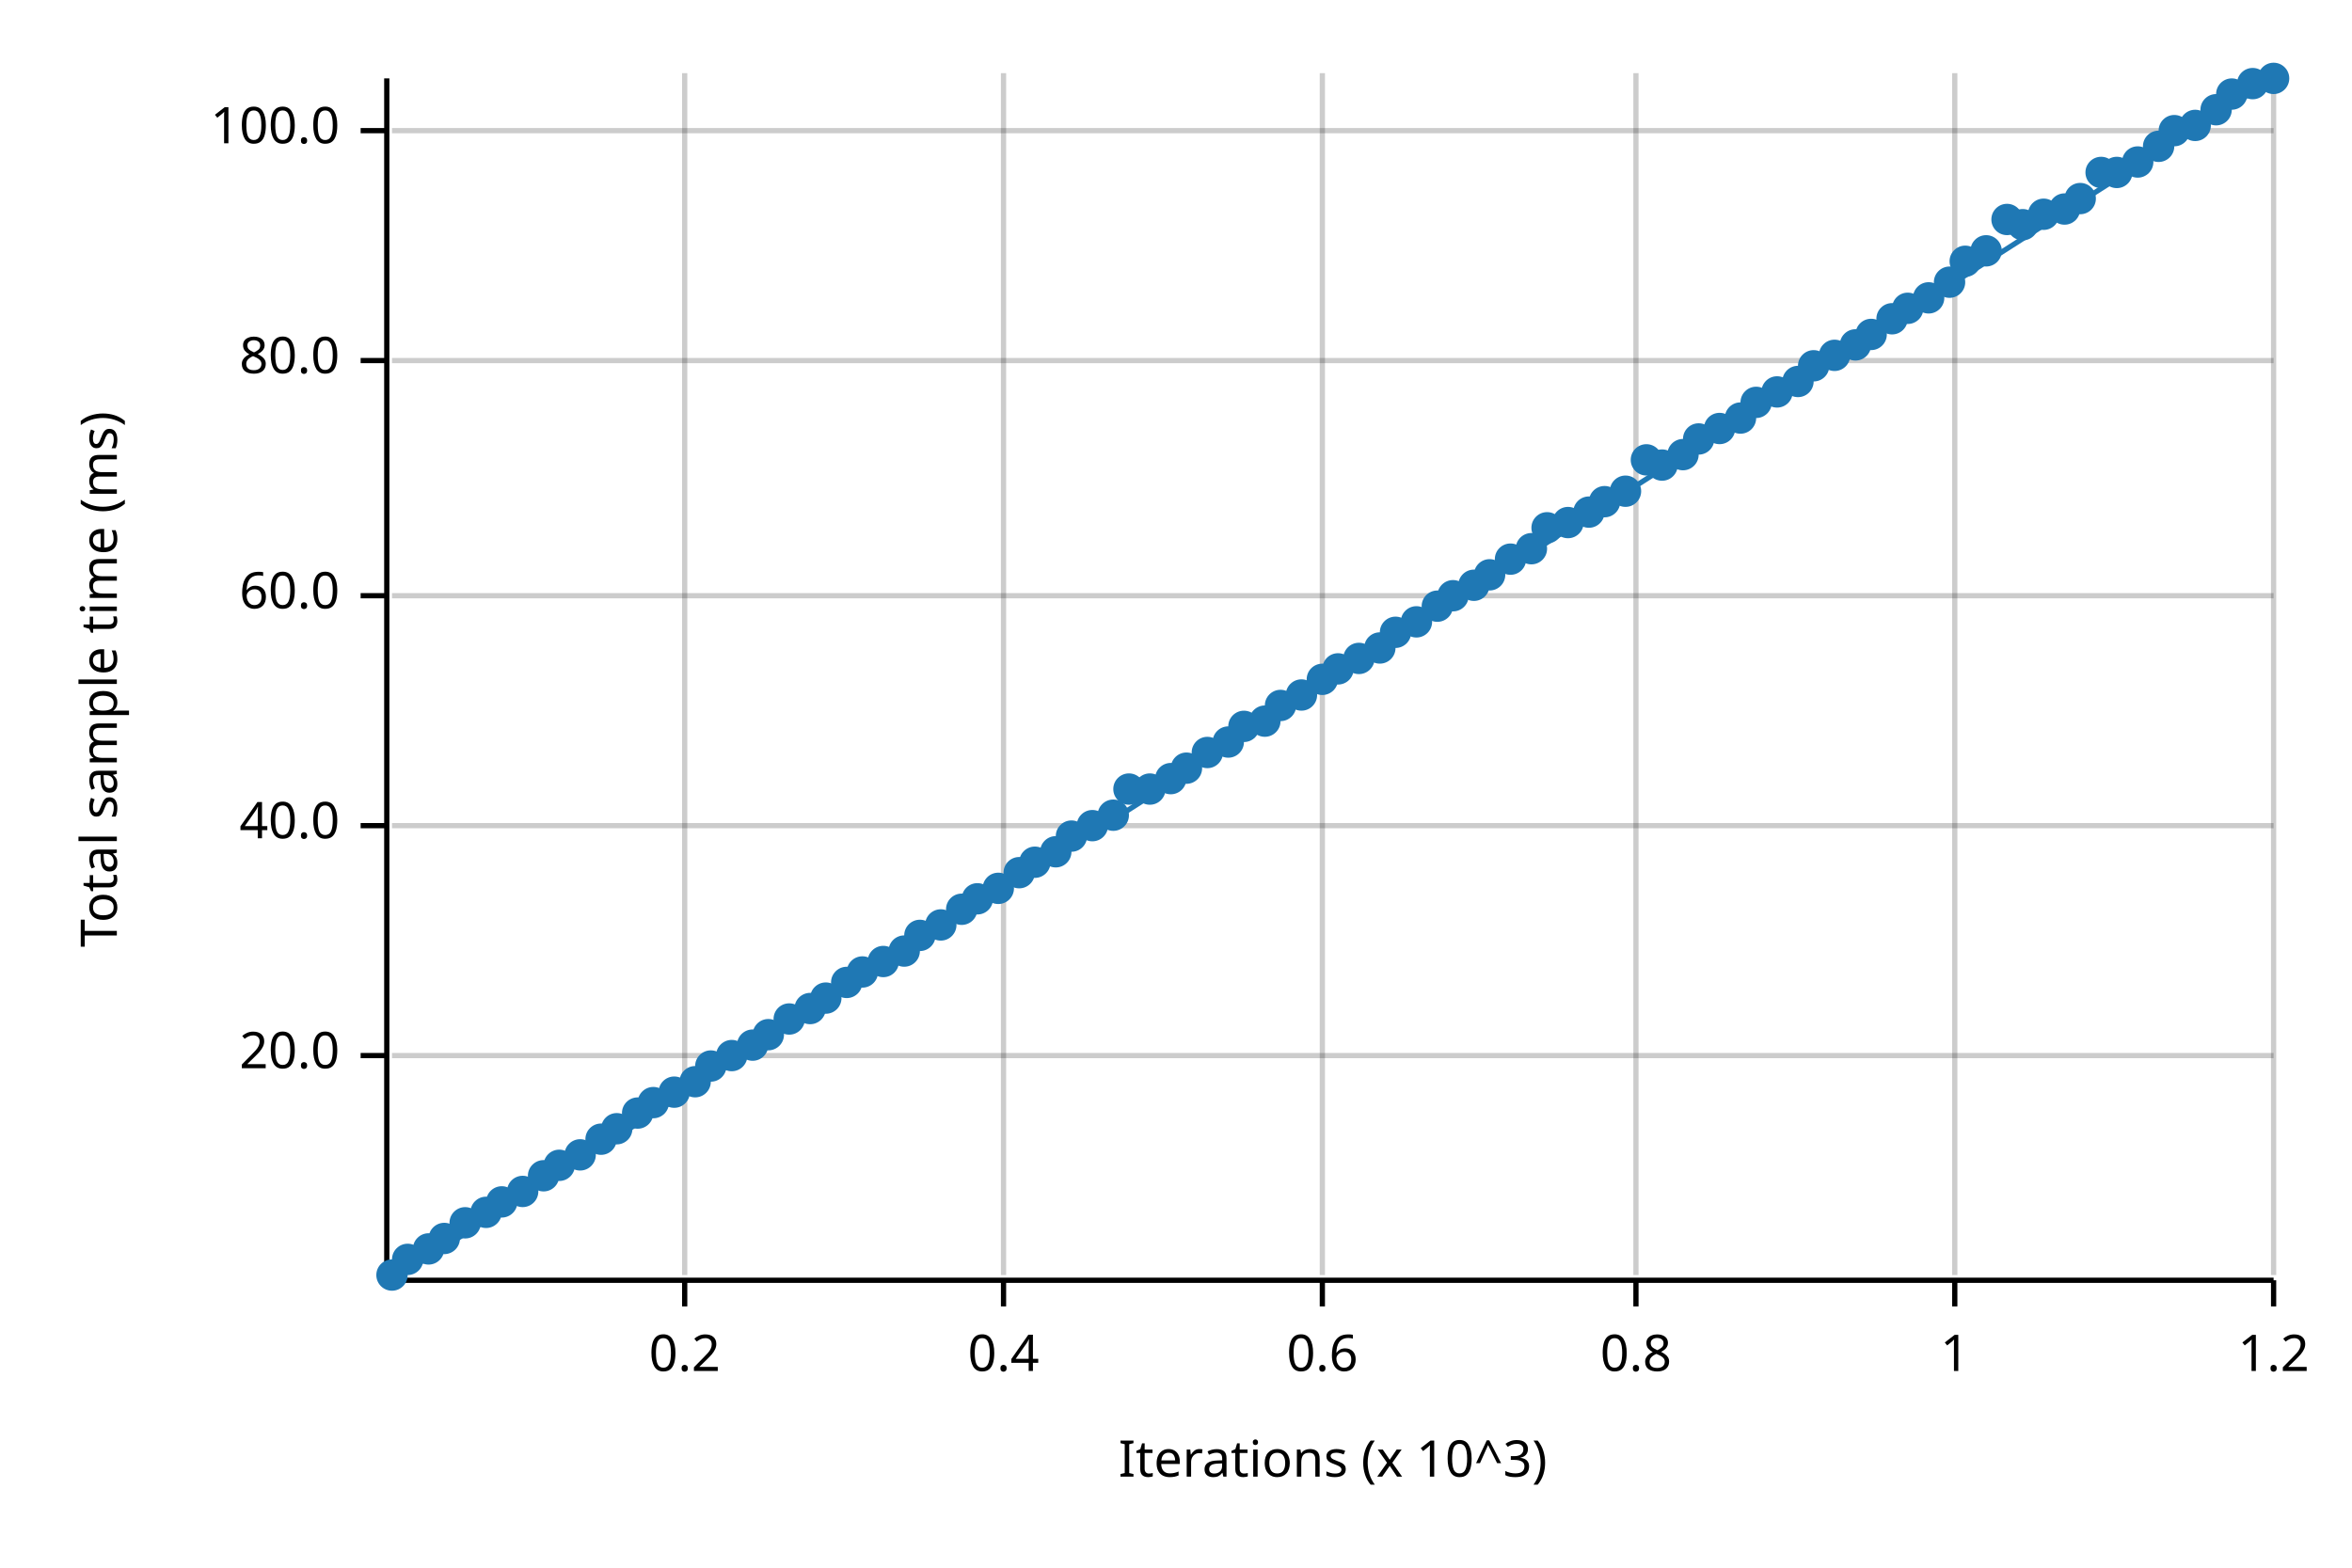
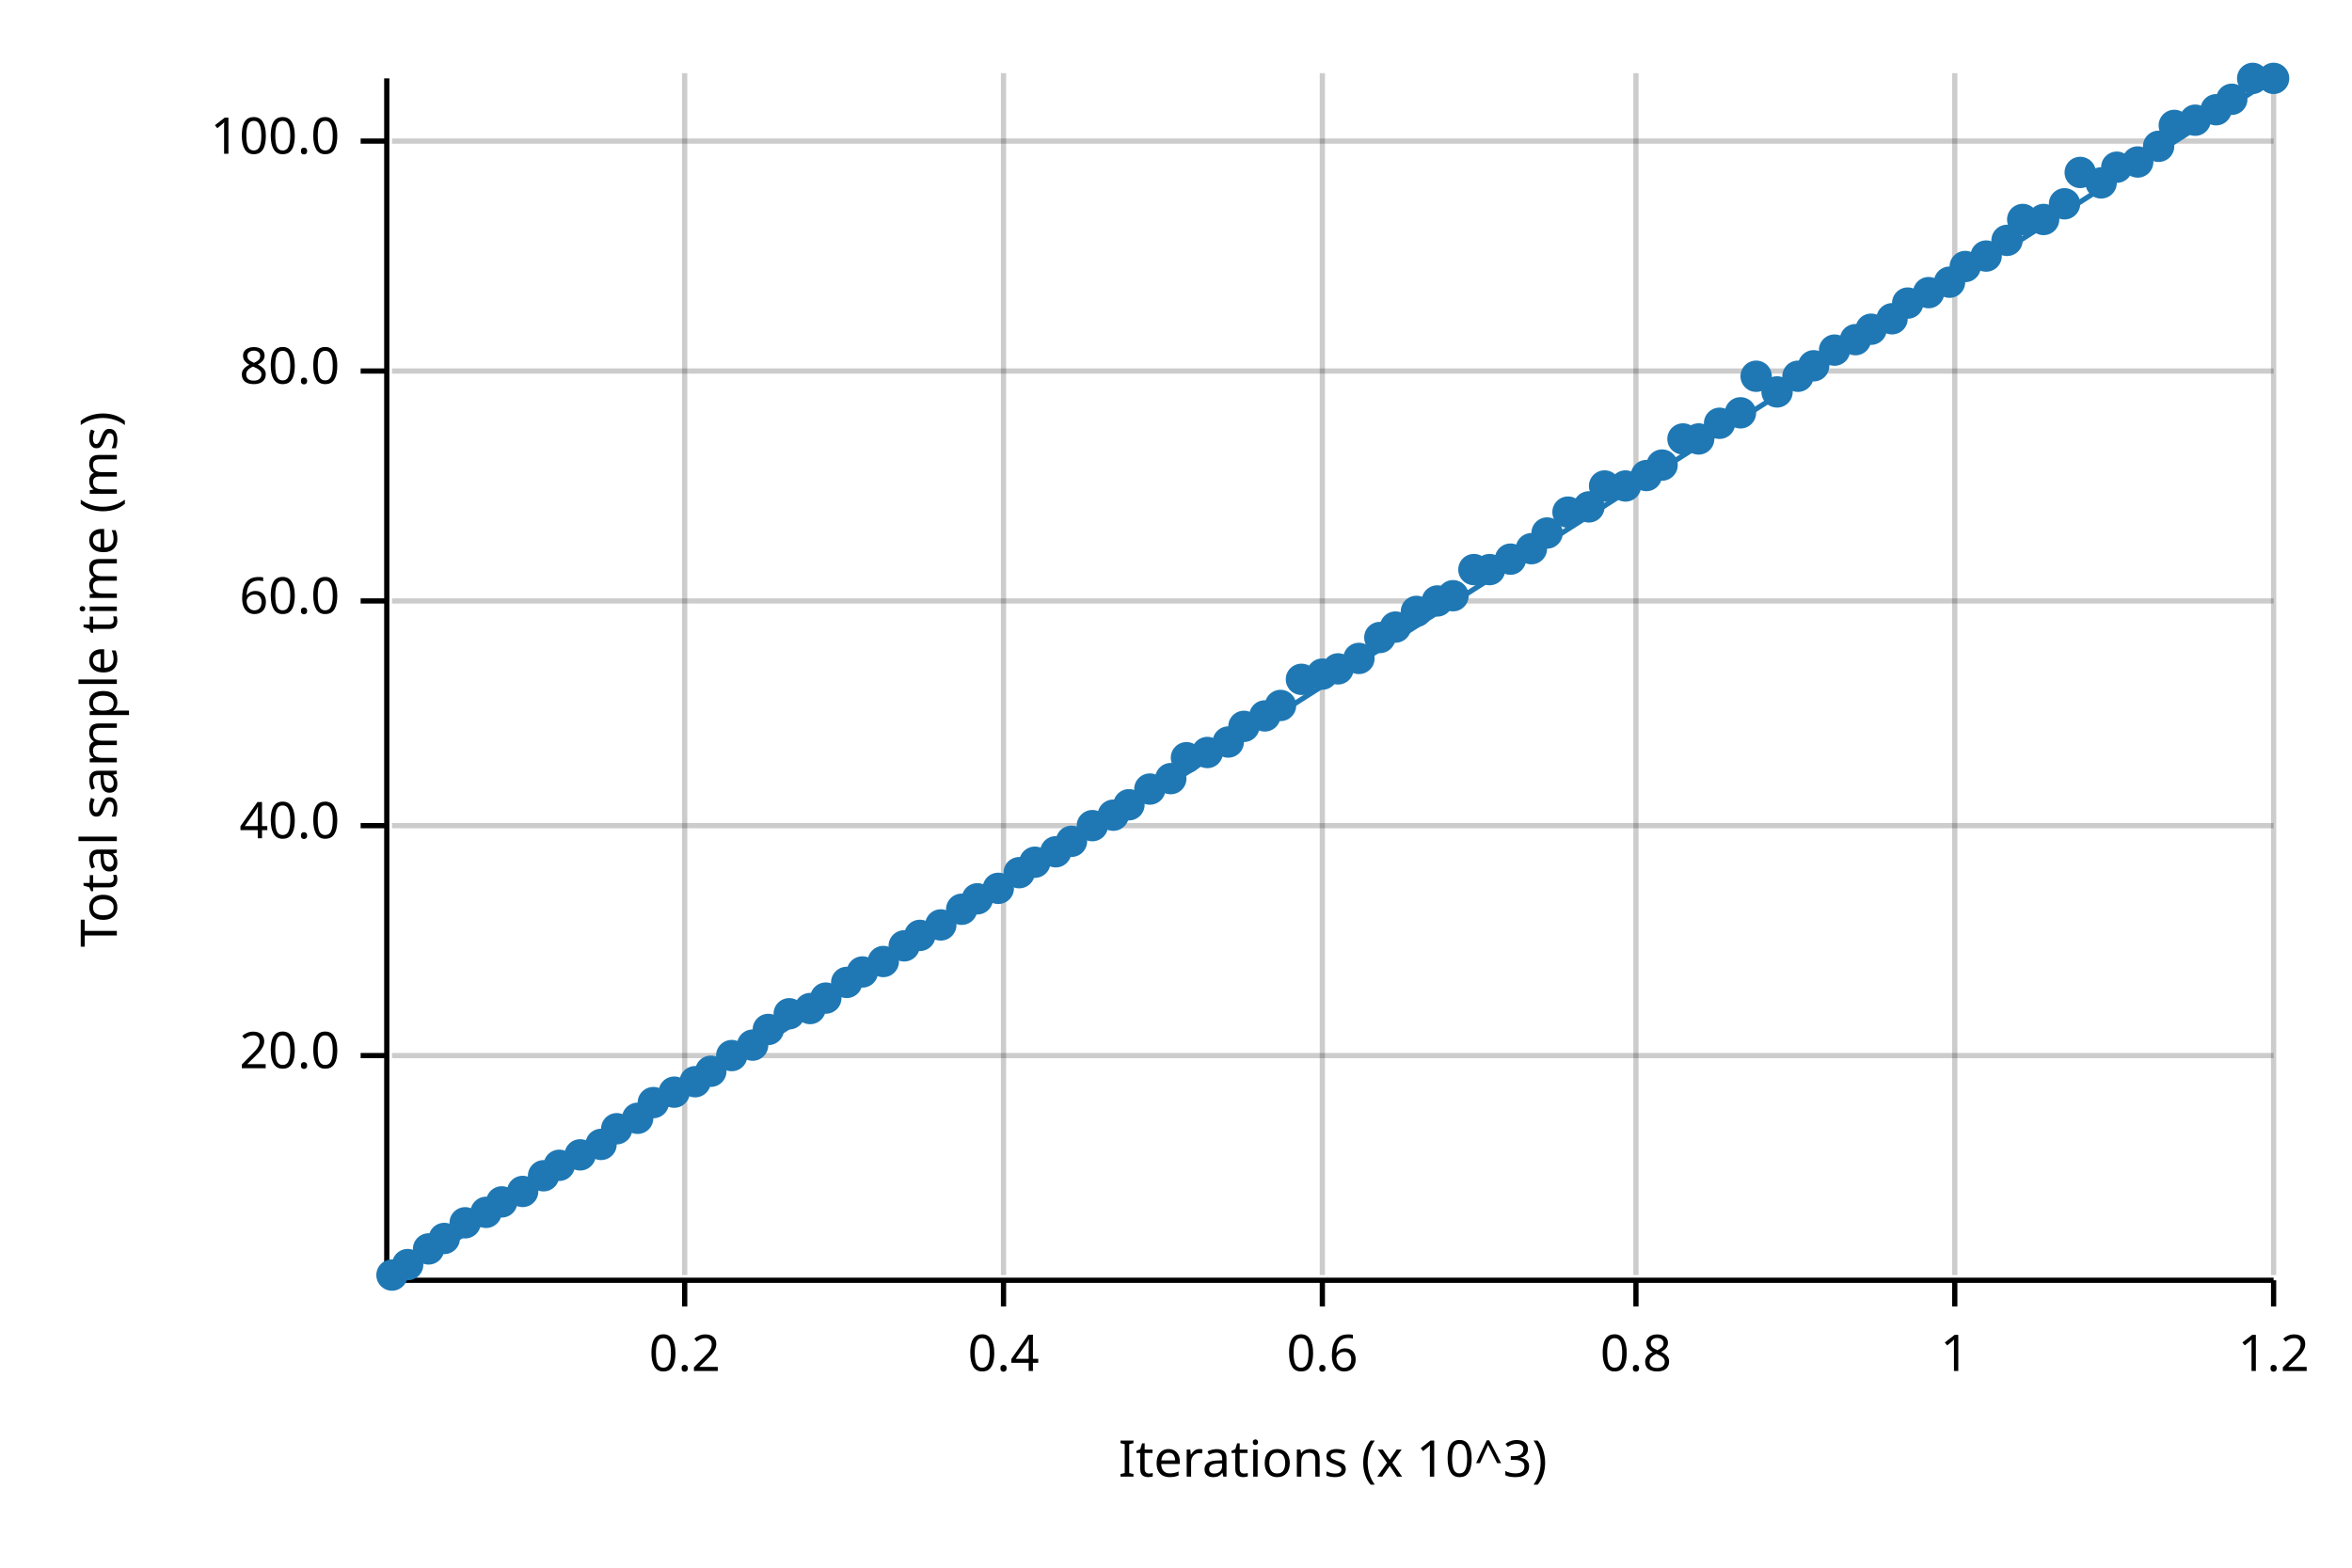
<svg xmlns="http://www.w3.org/2000/svg" width="450" height="300" viewBox="0 0 450 300">
  <text x="15" y="130" dy="0.76em" text-anchor="middle" font-family="sans-serif" font-size="9.677" opacity="1" fill="#000000" transform="rotate(270, 15, 130)">
Total sample time (ms)
</text>
  <text x="255" y="285" dy="-0.5ex" text-anchor="middle" font-family="sans-serif" font-size="9.677" opacity="1" fill="#000000">
Iterations (x 10^3)
</text>
  <line opacity="0.2" stroke="#000000" stroke-width="1" x1="131" y1="244" x2="131" y2="14" />
  <line opacity="0.2" stroke="#000000" stroke-width="1" x1="192" y1="244" x2="192" y2="14" />
  <line opacity="0.2" stroke="#000000" stroke-width="1" x1="253" y1="244" x2="253" y2="14" />
  <line opacity="0.2" stroke="#000000" stroke-width="1" x1="313" y1="244" x2="313" y2="14" />
  <line opacity="0.2" stroke="#000000" stroke-width="1" x1="374" y1="244" x2="374" y2="14" />
  <line opacity="0.2" stroke="#000000" stroke-width="1" x1="435" y1="244" x2="435" y2="14" />
  <line opacity="0.2" stroke="#000000" stroke-width="1" x1="75" y1="202" x2="435" y2="202" />
  <line opacity="0.2" stroke="#000000" stroke-width="1" x1="75" y1="158" x2="435" y2="158" />
-   <line opacity="0.2" stroke="#000000" stroke-width="1" x1="75" y1="114" x2="435" y2="114" />
-   <line opacity="0.2" stroke="#000000" stroke-width="1" x1="75" y1="69" x2="435" y2="69" />
-   <line opacity="0.2" stroke="#000000" stroke-width="1" x1="75" y1="25" x2="435" y2="25" />
+   <line opacity="0.2" stroke="#000000" stroke-width="1" x1="75" y1="115" x2="435" y2="115" />
+   <line opacity="0.2" stroke="#000000" stroke-width="1" x1="75" y1="71" x2="435" y2="71" />
+   <line opacity="0.2" stroke="#000000" stroke-width="1" x1="75" y1="27" x2="435" y2="27" />
  <polyline fill="none" opacity="1" stroke="#000000" stroke-width="1" points="74,15 74,245 " />
  <text x="65" y="202" dy="0.5ex" text-anchor="end" font-family="sans-serif" font-size="9.677" opacity="1" fill="#000000">
20.0
</text>
  <polyline fill="none" opacity="1" stroke="#000000" stroke-width="1" points="69,202 74,202 " />
  <text x="65" y="158" dy="0.5ex" text-anchor="end" font-family="sans-serif" font-size="9.677" opacity="1" fill="#000000">
40.0
</text>
  <polyline fill="none" opacity="1" stroke="#000000" stroke-width="1" points="69,158 74,158 " />
-   <text x="65" y="114" dy="0.5ex" text-anchor="end" font-family="sans-serif" font-size="9.677" opacity="1" fill="#000000">
+   <text x="65" y="115" dy="0.5ex" text-anchor="end" font-family="sans-serif" font-size="9.677" opacity="1" fill="#000000">
60.0
</text>
-   <polyline fill="none" opacity="1" stroke="#000000" stroke-width="1" points="69,114 74,114 " />
-   <text x="65" y="69" dy="0.5ex" text-anchor="end" font-family="sans-serif" font-size="9.677" opacity="1" fill="#000000">
+   <polyline fill="none" opacity="1" stroke="#000000" stroke-width="1" points="69,115 74,115 " />
+   <text x="65" y="71" dy="0.5ex" text-anchor="end" font-family="sans-serif" font-size="9.677" opacity="1" fill="#000000">
80.0
</text>
-   <polyline fill="none" opacity="1" stroke="#000000" stroke-width="1" points="69,69 74,69 " />
-   <text x="65" y="25" dy="0.5ex" text-anchor="end" font-family="sans-serif" font-size="9.677" opacity="1" fill="#000000">
+   <polyline fill="none" opacity="1" stroke="#000000" stroke-width="1" points="69,71 74,71 " />
+   <text x="65" y="27" dy="0.5ex" text-anchor="end" font-family="sans-serif" font-size="9.677" opacity="1" fill="#000000">
100.0
</text>
-   <polyline fill="none" opacity="1" stroke="#000000" stroke-width="1" points="69,25 74,25 " />
+   <polyline fill="none" opacity="1" stroke="#000000" stroke-width="1" points="69,27 74,27 " />
  <polyline fill="none" opacity="1" stroke="#000000" stroke-width="1" points="75,245 435,245 " />
  <text x="131" y="255" dy="0.76em" text-anchor="middle" font-family="sans-serif" font-size="9.677" opacity="1" fill="#000000">
0.2
</text>
  <polyline fill="none" opacity="1" stroke="#000000" stroke-width="1" points="131,245 131,250 " />
  <text x="192" y="255" dy="0.76em" text-anchor="middle" font-family="sans-serif" font-size="9.677" opacity="1" fill="#000000">
0.4
</text>
  <polyline fill="none" opacity="1" stroke="#000000" stroke-width="1" points="192,245 192,250 " />
  <text x="253" y="255" dy="0.76em" text-anchor="middle" font-family="sans-serif" font-size="9.677" opacity="1" fill="#000000">
0.6
</text>
  <polyline fill="none" opacity="1" stroke="#000000" stroke-width="1" points="253,245 253,250 " />
  <text x="313" y="255" dy="0.76em" text-anchor="middle" font-family="sans-serif" font-size="9.677" opacity="1" fill="#000000">
0.8
</text>
  <polyline fill="none" opacity="1" stroke="#000000" stroke-width="1" points="313,245 313,250 " />
  <text x="374" y="255" dy="0.76em" text-anchor="middle" font-family="sans-serif" font-size="9.677" opacity="1" fill="#000000">
1
</text>
  <polyline fill="none" opacity="1" stroke="#000000" stroke-width="1" points="374,245 374,250 " />
  <text x="435" y="255" dy="0.76em" text-anchor="middle" font-family="sans-serif" font-size="9.677" opacity="1" fill="#000000">
1.2
</text>
  <polyline fill="none" opacity="1" stroke="#000000" stroke-width="1" points="435,245 435,250 " />
  <circle cx="75" cy="244" r="3" opacity="1" fill="#1F78B4" stroke="none" stroke-width="1" />
-   <circle cx="78" cy="241" r="3" opacity="1" fill="#1F78B4" stroke="none" stroke-width="1" />
+   <circle cx="78" cy="242" r="3" opacity="1" fill="#1F78B4" stroke="none" stroke-width="1" />
  <circle cx="82" cy="239" r="3" opacity="1" fill="#1F78B4" stroke="none" stroke-width="1" />
  <circle cx="85" cy="237" r="3" opacity="1" fill="#1F78B4" stroke="none" stroke-width="1" />
  <circle cx="89" cy="234" r="3" opacity="1" fill="#1F78B4" stroke="none" stroke-width="1" />
  <circle cx="93" cy="232" r="3" opacity="1" fill="#1F78B4" stroke="none" stroke-width="1" />
  <circle cx="96" cy="230" r="3" opacity="1" fill="#1F78B4" stroke="none" stroke-width="1" />
  <circle cx="100" cy="228" r="3" opacity="1" fill="#1F78B4" stroke="none" stroke-width="1" />
  <circle cx="104" cy="225" r="3" opacity="1" fill="#1F78B4" stroke="none" stroke-width="1" />
  <circle cx="107" cy="223" r="3" opacity="1" fill="#1F78B4" stroke="none" stroke-width="1" />
  <circle cx="111" cy="221" r="3" opacity="1" fill="#1F78B4" stroke="none" stroke-width="1" />
-   <circle cx="115" cy="218" r="3" opacity="1" fill="#1F78B4" stroke="none" stroke-width="1" />
+   <circle cx="115" cy="219" r="3" opacity="1" fill="#1F78B4" stroke="none" stroke-width="1" />
  <circle cx="118" cy="216" r="3" opacity="1" fill="#1F78B4" stroke="none" stroke-width="1" />
-   <circle cx="122" cy="213" r="3" opacity="1" fill="#1F78B4" stroke="none" stroke-width="1" />
+   <circle cx="122" cy="214" r="3" opacity="1" fill="#1F78B4" stroke="none" stroke-width="1" />
  <circle cx="125" cy="211" r="3" opacity="1" fill="#1F78B4" stroke="none" stroke-width="1" />
  <circle cx="129" cy="209" r="3" opacity="1" fill="#1F78B4" stroke="none" stroke-width="1" />
  <circle cx="133" cy="207" r="3" opacity="1" fill="#1F78B4" stroke="none" stroke-width="1" />
-   <circle cx="136" cy="204" r="3" opacity="1" fill="#1F78B4" stroke="none" stroke-width="1" />
+   <circle cx="136" cy="205" r="3" opacity="1" fill="#1F78B4" stroke="none" stroke-width="1" />
  <circle cx="140" cy="202" r="3" opacity="1" fill="#1F78B4" stroke="none" stroke-width="1" />
  <circle cx="144" cy="200" r="3" opacity="1" fill="#1F78B4" stroke="none" stroke-width="1" />
-   <circle cx="147" cy="198" r="3" opacity="1" fill="#1F78B4" stroke="none" stroke-width="1" />
-   <circle cx="151" cy="195" r="3" opacity="1" fill="#1F78B4" stroke="none" stroke-width="1" />
+   <circle cx="147" cy="197" r="3" opacity="1" fill="#1F78B4" stroke="none" stroke-width="1" />
+   <circle cx="151" cy="194" r="3" opacity="1" fill="#1F78B4" stroke="none" stroke-width="1" />
  <circle cx="155" cy="193" r="3" opacity="1" fill="#1F78B4" stroke="none" stroke-width="1" />
  <circle cx="158" cy="191" r="3" opacity="1" fill="#1F78B4" stroke="none" stroke-width="1" />
  <circle cx="162" cy="188" r="3" opacity="1" fill="#1F78B4" stroke="none" stroke-width="1" />
  <circle cx="165" cy="186" r="3" opacity="1" fill="#1F78B4" stroke="none" stroke-width="1" />
  <circle cx="169" cy="184" r="3" opacity="1" fill="#1F78B4" stroke="none" stroke-width="1" />
-   <circle cx="173" cy="182" r="3" opacity="1" fill="#1F78B4" stroke="none" stroke-width="1" />
+   <circle cx="173" cy="181" r="3" opacity="1" fill="#1F78B4" stroke="none" stroke-width="1" />
  <circle cx="176" cy="179" r="3" opacity="1" fill="#1F78B4" stroke="none" stroke-width="1" />
  <circle cx="180" cy="177" r="3" opacity="1" fill="#1F78B4" stroke="none" stroke-width="1" />
  <circle cx="184" cy="174" r="3" opacity="1" fill="#1F78B4" stroke="none" stroke-width="1" />
  <circle cx="187" cy="172" r="3" opacity="1" fill="#1F78B4" stroke="none" stroke-width="1" />
  <circle cx="191" cy="170" r="3" opacity="1" fill="#1F78B4" stroke="none" stroke-width="1" />
  <circle cx="195" cy="167" r="3" opacity="1" fill="#1F78B4" stroke="none" stroke-width="1" />
  <circle cx="198" cy="165" r="3" opacity="1" fill="#1F78B4" stroke="none" stroke-width="1" />
  <circle cx="202" cy="163" r="3" opacity="1" fill="#1F78B4" stroke="none" stroke-width="1" />
-   <circle cx="205" cy="160" r="3" opacity="1" fill="#1F78B4" stroke="none" stroke-width="1" />
+   <circle cx="205" cy="161" r="3" opacity="1" fill="#1F78B4" stroke="none" stroke-width="1" />
  <circle cx="209" cy="158" r="3" opacity="1" fill="#1F78B4" stroke="none" stroke-width="1" />
  <circle cx="213" cy="156" r="3" opacity="1" fill="#1F78B4" stroke="none" stroke-width="1" />
-   <circle cx="216" cy="151" r="3" opacity="1" fill="#1F78B4" stroke="none" stroke-width="1" />
+   <circle cx="216" cy="154" r="3" opacity="1" fill="#1F78B4" stroke="none" stroke-width="1" />
  <circle cx="220" cy="151" r="3" opacity="1" fill="#1F78B4" stroke="none" stroke-width="1" />
  <circle cx="224" cy="149" r="3" opacity="1" fill="#1F78B4" stroke="none" stroke-width="1" />
-   <circle cx="227" cy="147" r="3" opacity="1" fill="#1F78B4" stroke="none" stroke-width="1" />
+   <circle cx="227" cy="145" r="3" opacity="1" fill="#1F78B4" stroke="none" stroke-width="1" />
  <circle cx="231" cy="144" r="3" opacity="1" fill="#1F78B4" stroke="none" stroke-width="1" />
  <circle cx="235" cy="142" r="3" opacity="1" fill="#1F78B4" stroke="none" stroke-width="1" />
  <circle cx="238" cy="139" r="3" opacity="1" fill="#1F78B4" stroke="none" stroke-width="1" />
-   <circle cx="242" cy="138" r="3" opacity="1" fill="#1F78B4" stroke="none" stroke-width="1" />
+   <circle cx="242" cy="137" r="3" opacity="1" fill="#1F78B4" stroke="none" stroke-width="1" />
  <circle cx="245" cy="135" r="3" opacity="1" fill="#1F78B4" stroke="none" stroke-width="1" />
-   <circle cx="249" cy="133" r="3" opacity="1" fill="#1F78B4" stroke="none" stroke-width="1" />
-   <circle cx="253" cy="130" r="3" opacity="1" fill="#1F78B4" stroke="none" stroke-width="1" />
+   <circle cx="249" cy="130" r="3" opacity="1" fill="#1F78B4" stroke="none" stroke-width="1" />
+   <circle cx="253" cy="129" r="3" opacity="1" fill="#1F78B4" stroke="none" stroke-width="1" />
  <circle cx="256" cy="128" r="3" opacity="1" fill="#1F78B4" stroke="none" stroke-width="1" />
  <circle cx="260" cy="126" r="3" opacity="1" fill="#1F78B4" stroke="none" stroke-width="1" />
-   <circle cx="264" cy="124" r="3" opacity="1" fill="#1F78B4" stroke="none" stroke-width="1" />
-   <circle cx="267" cy="121" r="3" opacity="1" fill="#1F78B4" stroke="none" stroke-width="1" />
-   <circle cx="271" cy="119" r="3" opacity="1" fill="#1F78B4" stroke="none" stroke-width="1" />
-   <circle cx="275" cy="116" r="3" opacity="1" fill="#1F78B4" stroke="none" stroke-width="1" />
+   <circle cx="264" cy="122" r="3" opacity="1" fill="#1F78B4" stroke="none" stroke-width="1" />
+   <circle cx="267" cy="120" r="3" opacity="1" fill="#1F78B4" stroke="none" stroke-width="1" />
+   <circle cx="271" cy="117" r="3" opacity="1" fill="#1F78B4" stroke="none" stroke-width="1" />
+   <circle cx="275" cy="115" r="3" opacity="1" fill="#1F78B4" stroke="none" stroke-width="1" />
  <circle cx="278" cy="114" r="3" opacity="1" fill="#1F78B4" stroke="none" stroke-width="1" />
-   <circle cx="282" cy="112" r="3" opacity="1" fill="#1F78B4" stroke="none" stroke-width="1" />
-   <circle cx="285" cy="110" r="3" opacity="1" fill="#1F78B4" stroke="none" stroke-width="1" />
+   <circle cx="282" cy="109" r="3" opacity="1" fill="#1F78B4" stroke="none" stroke-width="1" />
+   <circle cx="285" cy="109" r="3" opacity="1" fill="#1F78B4" stroke="none" stroke-width="1" />
  <circle cx="289" cy="107" r="3" opacity="1" fill="#1F78B4" stroke="none" stroke-width="1" />
  <circle cx="293" cy="105" r="3" opacity="1" fill="#1F78B4" stroke="none" stroke-width="1" />
-   <circle cx="296" cy="101" r="3" opacity="1" fill="#1F78B4" stroke="none" stroke-width="1" />
-   <circle cx="300" cy="100" r="3" opacity="1" fill="#1F78B4" stroke="none" stroke-width="1" />
-   <circle cx="304" cy="98" r="3" opacity="1" fill="#1F78B4" stroke="none" stroke-width="1" />
-   <circle cx="307" cy="96" r="3" opacity="1" fill="#1F78B4" stroke="none" stroke-width="1" />
-   <circle cx="311" cy="94" r="3" opacity="1" fill="#1F78B4" stroke="none" stroke-width="1" />
-   <circle cx="315" cy="88" r="3" opacity="1" fill="#1F78B4" stroke="none" stroke-width="1" />
+   <circle cx="296" cy="102" r="3" opacity="1" fill="#1F78B4" stroke="none" stroke-width="1" />
+   <circle cx="300" cy="98" r="3" opacity="1" fill="#1F78B4" stroke="none" stroke-width="1" />
+   <circle cx="304" cy="97" r="3" opacity="1" fill="#1F78B4" stroke="none" stroke-width="1" />
+   <circle cx="307" cy="93" r="3" opacity="1" fill="#1F78B4" stroke="none" stroke-width="1" />
+   <circle cx="311" cy="93" r="3" opacity="1" fill="#1F78B4" stroke="none" stroke-width="1" />
+   <circle cx="315" cy="91" r="3" opacity="1" fill="#1F78B4" stroke="none" stroke-width="1" />
  <circle cx="318" cy="89" r="3" opacity="1" fill="#1F78B4" stroke="none" stroke-width="1" />
-   <circle cx="322" cy="87" r="3" opacity="1" fill="#1F78B4" stroke="none" stroke-width="1" />
+   <circle cx="322" cy="84" r="3" opacity="1" fill="#1F78B4" stroke="none" stroke-width="1" />
  <circle cx="325" cy="84" r="3" opacity="1" fill="#1F78B4" stroke="none" stroke-width="1" />
-   <circle cx="329" cy="82" r="3" opacity="1" fill="#1F78B4" stroke="none" stroke-width="1" />
-   <circle cx="333" cy="80" r="3" opacity="1" fill="#1F78B4" stroke="none" stroke-width="1" />
-   <circle cx="336" cy="77" r="3" opacity="1" fill="#1F78B4" stroke="none" stroke-width="1" />
+   <circle cx="329" cy="81" r="3" opacity="1" fill="#1F78B4" stroke="none" stroke-width="1" />
+   <circle cx="333" cy="79" r="3" opacity="1" fill="#1F78B4" stroke="none" stroke-width="1" />
+   <circle cx="336" cy="72" r="3" opacity="1" fill="#1F78B4" stroke="none" stroke-width="1" />
  <circle cx="340" cy="75" r="3" opacity="1" fill="#1F78B4" stroke="none" stroke-width="1" />
-   <circle cx="344" cy="73" r="3" opacity="1" fill="#1F78B4" stroke="none" stroke-width="1" />
+   <circle cx="344" cy="72" r="3" opacity="1" fill="#1F78B4" stroke="none" stroke-width="1" />
  <circle cx="347" cy="70" r="3" opacity="1" fill="#1F78B4" stroke="none" stroke-width="1" />
-   <circle cx="351" cy="68" r="3" opacity="1" fill="#1F78B4" stroke="none" stroke-width="1" />
-   <circle cx="355" cy="66" r="3" opacity="1" fill="#1F78B4" stroke="none" stroke-width="1" />
-   <circle cx="358" cy="64" r="3" opacity="1" fill="#1F78B4" stroke="none" stroke-width="1" />
+   <circle cx="351" cy="67" r="3" opacity="1" fill="#1F78B4" stroke="none" stroke-width="1" />
+   <circle cx="355" cy="65" r="3" opacity="1" fill="#1F78B4" stroke="none" stroke-width="1" />
+   <circle cx="358" cy="63" r="3" opacity="1" fill="#1F78B4" stroke="none" stroke-width="1" />
  <circle cx="362" cy="61" r="3" opacity="1" fill="#1F78B4" stroke="none" stroke-width="1" />
-   <circle cx="365" cy="59" r="3" opacity="1" fill="#1F78B4" stroke="none" stroke-width="1" />
-   <circle cx="369" cy="57" r="3" opacity="1" fill="#1F78B4" stroke="none" stroke-width="1" />
+   <circle cx="365" cy="58" r="3" opacity="1" fill="#1F78B4" stroke="none" stroke-width="1" />
+   <circle cx="369" cy="56" r="3" opacity="1" fill="#1F78B4" stroke="none" stroke-width="1" />
  <circle cx="373" cy="54" r="3" opacity="1" fill="#1F78B4" stroke="none" stroke-width="1" />
-   <circle cx="376" cy="50" r="3" opacity="1" fill="#1F78B4" stroke="none" stroke-width="1" />
-   <circle cx="380" cy="48" r="3" opacity="1" fill="#1F78B4" stroke="none" stroke-width="1" />
-   <circle cx="384" cy="42" r="3" opacity="1" fill="#1F78B4" stroke="none" stroke-width="1" />
-   <circle cx="387" cy="43" r="3" opacity="1" fill="#1F78B4" stroke="none" stroke-width="1" />
-   <circle cx="391" cy="41" r="3" opacity="1" fill="#1F78B4" stroke="none" stroke-width="1" />
-   <circle cx="395" cy="40" r="3" opacity="1" fill="#1F78B4" stroke="none" stroke-width="1" />
-   <circle cx="398" cy="38" r="3" opacity="1" fill="#1F78B4" stroke="none" stroke-width="1" />
-   <circle cx="402" cy="33" r="3" opacity="1" fill="#1F78B4" stroke="none" stroke-width="1" />
-   <circle cx="405" cy="33" r="3" opacity="1" fill="#1F78B4" stroke="none" stroke-width="1" />
+   <circle cx="376" cy="51" r="3" opacity="1" fill="#1F78B4" stroke="none" stroke-width="1" />
+   <circle cx="380" cy="49" r="3" opacity="1" fill="#1F78B4" stroke="none" stroke-width="1" />
+   <circle cx="384" cy="46" r="3" opacity="1" fill="#1F78B4" stroke="none" stroke-width="1" />
+   <circle cx="387" cy="42" r="3" opacity="1" fill="#1F78B4" stroke="none" stroke-width="1" />
+   <circle cx="391" cy="42" r="3" opacity="1" fill="#1F78B4" stroke="none" stroke-width="1" />
+   <circle cx="395" cy="39" r="3" opacity="1" fill="#1F78B4" stroke="none" stroke-width="1" />
+   <circle cx="398" cy="33" r="3" opacity="1" fill="#1F78B4" stroke="none" stroke-width="1" />
+   <circle cx="402" cy="35" r="3" opacity="1" fill="#1F78B4" stroke="none" stroke-width="1" />
+   <circle cx="405" cy="32" r="3" opacity="1" fill="#1F78B4" stroke="none" stroke-width="1" />
  <circle cx="409" cy="31" r="3" opacity="1" fill="#1F78B4" stroke="none" stroke-width="1" />
  <circle cx="413" cy="28" r="3" opacity="1" fill="#1F78B4" stroke="none" stroke-width="1" />
-   <circle cx="416" cy="25" r="3" opacity="1" fill="#1F78B4" stroke="none" stroke-width="1" />
-   <circle cx="420" cy="24" r="3" opacity="1" fill="#1F78B4" stroke="none" stroke-width="1" />
+   <circle cx="416" cy="24" r="3" opacity="1" fill="#1F78B4" stroke="none" stroke-width="1" />
+   <circle cx="420" cy="23" r="3" opacity="1" fill="#1F78B4" stroke="none" stroke-width="1" />
  <circle cx="424" cy="21" r="3" opacity="1" fill="#1F78B4" stroke="none" stroke-width="1" />
-   <circle cx="427" cy="18" r="3" opacity="1" fill="#1F78B4" stroke="none" stroke-width="1" />
-   <circle cx="431" cy="16" r="3" opacity="1" fill="#1F78B4" stroke="none" stroke-width="1" />
+   <circle cx="427" cy="19" r="3" opacity="1" fill="#1F78B4" stroke="none" stroke-width="1" />
+   <circle cx="431" cy="15" r="3" opacity="1" fill="#1F78B4" stroke="none" stroke-width="1" />
  <circle cx="435" cy="15" r="3" opacity="1" fill="#1F78B4" stroke="none" stroke-width="1" />
  <polyline fill="none" opacity="1" stroke="#1F78B4" stroke-width="1" points="75,245 435,15 " />
  <polygon opacity="0.25" fill="#1F78B4" points="75,245 435,15 435,15 " />
</svg>
